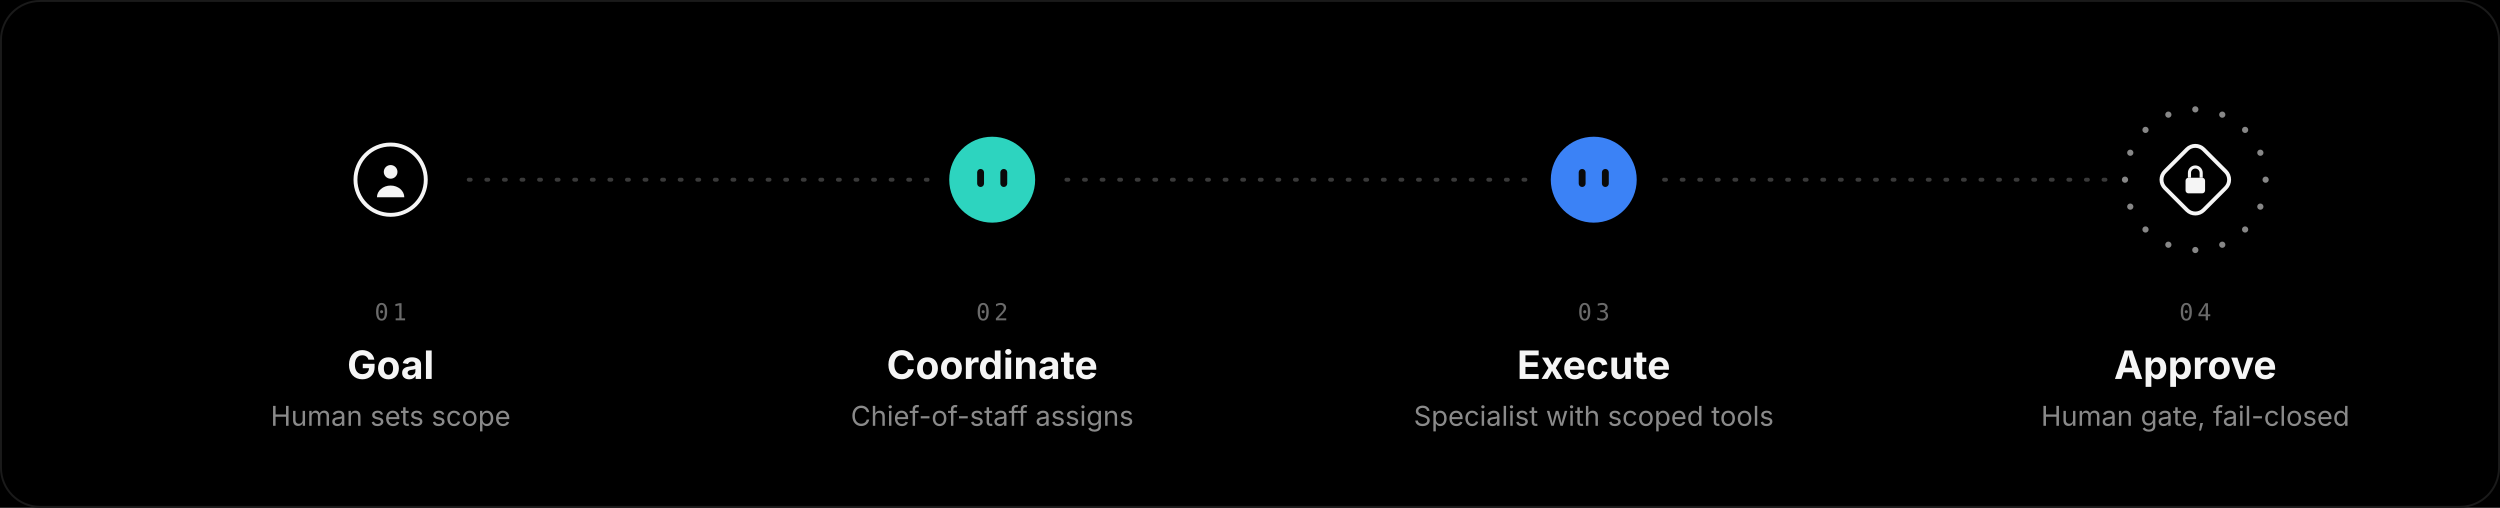
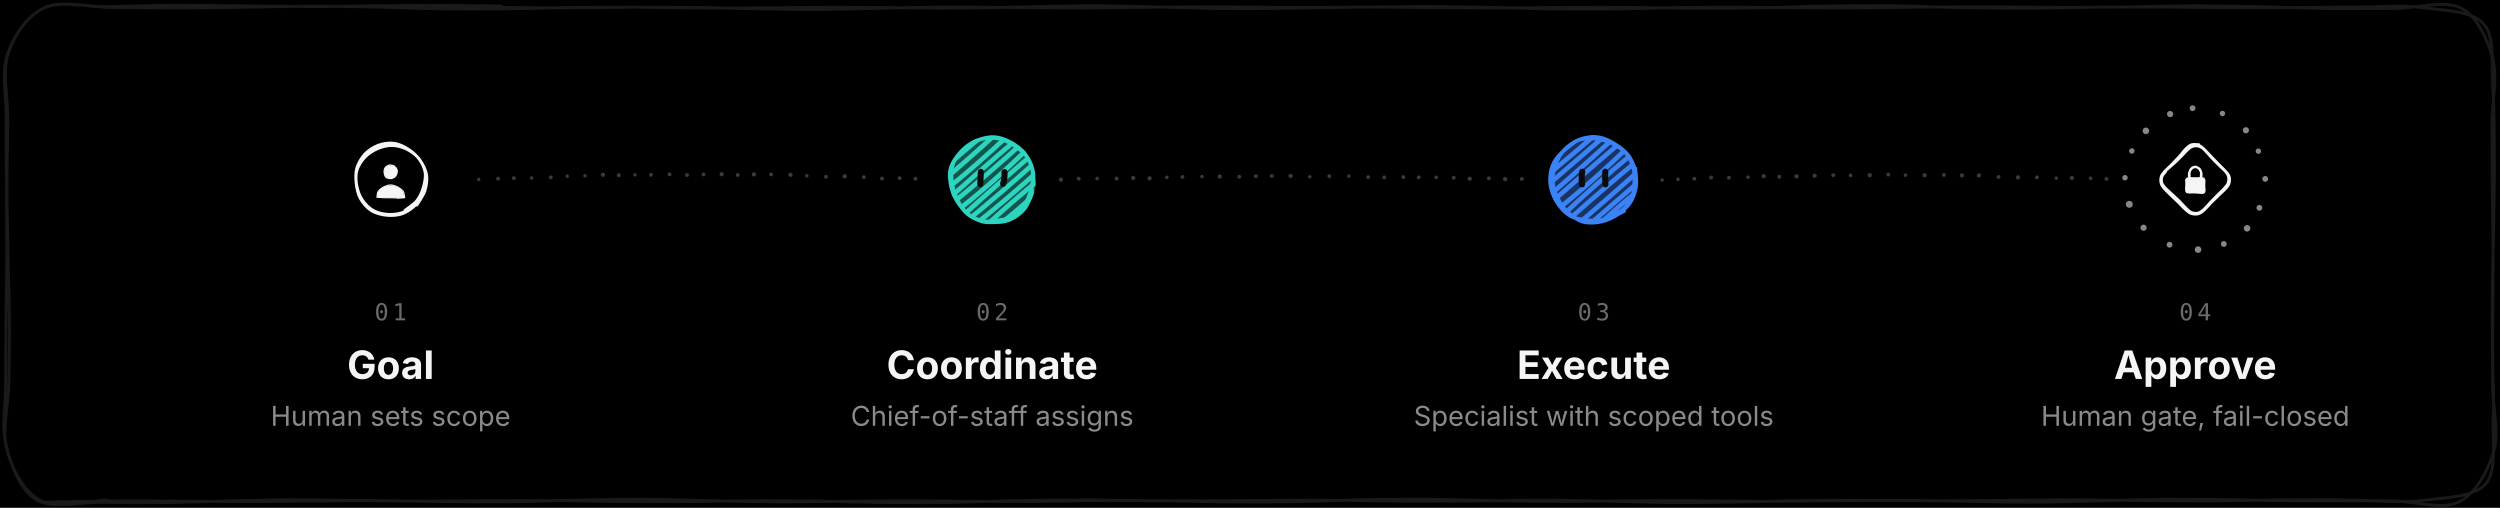
<svg xmlns="http://www.w3.org/2000/svg" viewBox="0 0 1280 260" width="1280" height="260" role="img" aria-label="Flow: goal, coordinate, execute, approve">
+   <defs>
+     <clipPath id="fld-c1">
+       <path d="M493 107.1C490.6 104.9 488.2 102 487.1 99.1C486 96.1 485.9 92.4 486.3 89.2C486.7 86.1 487.8 82.8 489.4 80.1C491 77.4 493.4 74.7 496 73C498.7 71.3 502.1 70.3 505.3 70C508.5 69.6 512.1 69.8 515.1 70.9C518.2 72 521.2 74.1 523.4 76.5C525.5 78.8 527.1 81.9 528.2 84.9C529.4 87.9 530.3 91.3 530.2 94.5C530 97.6 528.9 101.1 527.3 103.8C525.6 106.5 522.9 109 520.2 110.6C517.5 112.3 514.1 113.6 511 113.8C507.8 114.1 504.3 113.2 501.3 112.1C498.3 111 495.3 109.3 493 107.1Z" />
+     </clipPath>
+     <clipPath id="fld-c2">
+       <path d="M834.6 104C832.9 106.7 830.2 109.3 827.5 110.9C824.8 112.6 821.5 113.4 818.3 113.8C815.2 114.3 811.6 114.4 808.6 113.5C805.6 112.5 802.5 110.4 800.3 108.1C798.1 105.8 796.5 102.6 795.5 99.5C794.5 96.4 793.9 92.9 794.3 89.7C794.7 86.6 796.2 83.4 797.9 80.6C799.5 77.9 801.8 75.3 804.4 73.4C807 71.6 810.3 69.9 813.4 69.5C816.6 69.1 820.1 70 823.1 71.2C826.1 72.4 829 74.2 831.3 76.5C833.5 78.8 835.5 81.7 836.5 84.7C837.6 87.8 837.7 91.3 837.4 94.5C837 97.8 836.2 101.3 834.6 104Z" />
+     </clipPath>
+   </defs>
  <rect width="1280" height="260" fill="#000000" />
-   <rect x="0.5" y="0.5" width="1279" height="259" rx="20" fill="none" stroke="#1A1A1A" />
-   <line x1="240" y1="92" x2="1084" y2="92" stroke="#3A3A3A" stroke-width="2" stroke-linecap="round" stroke-dasharray="1 8" />
-   <rect x="170" y="62" width="60" height="60" fill="#000000" />
-   <circle cx="200" cy="92" r="18" fill="none" stroke="#F5F5F5" stroke-width="2" />
-   <circle cx="200" cy="88" r="3.5" fill="#F5F5F5" />
-   <path d="M193 101a7 6 0 0 1 14 0z" fill="#F5F5F5" />
-   <circle cx="508" cy="92" r="32" fill="#000000" />
-   <g>
-     <circle cx="508" cy="92" r="22" fill="#2DD4BF" />
-     <rect x="500.30" y="86.50" width="3.52" height="9.24" rx="1.76" fill="#0A0A0A" />
-     <rect x="512.18" y="86.50" width="3.52" height="9.24" rx="1.76" fill="#0A0A0A" />
+   <path d="M221.1 3.5C226.7 3.6 243.4 3.7 254.6 3.8C265.8 3.9 276.9 4 288.1 4C299.3 4 310.5 3.8 321.6 3.7C332.8 3.7 344 3.7 355.1 3.8C366.3 3.9 377.5 4.4 388.6 4.5C399.8 4.7 411 4.9 422.2 4.8C433.3 4.7 444.5 4.3 455.7 4.1C466.8 3.9 478 3.6 489.2 3.6C500.4 3.6 511.5 3.8 522.7 3.9C533.9 4 545 4.1 556.2 4.1C567.4 4 578.5 3.8 589.7 3.7C600.9 3.6 612.1 3.5 623.2 3.5C634.4 3.5 645.6 3.7 656.7 3.8C667.9 3.8 679.1 3.8 690.2 3.7C701.4 3.7 712.6 3.4 723.8 3.4C734.9 3.3 746.1 3.5 757.3 3.7C768.4 3.8 779.6 4.3 790.8 4.5C801.9 4.6 813.1 4.7 824.3 4.6C835.5 4.5 846.6 4.1 857.8 3.9C869 3.8 880.1 3.6 891.3 3.7C902.5 3.7 913.6 4 924.8 4C936 4.1 947.2 4.1 958.3 4C969.5 3.9 980.7 3.6 991.8 3.6C1003 3.5 1014.2 3.5 1025.3 3.5C1036.5 3.6 1047.7 3.8 1058.9 3.8C1070 3.8 1081.2 3.6 1092.4 3.5C1103.5 3.3 1114.7 3 1125.9 3C1137 3.1 1148.2 3.3 1159.4 3.5C1170.6 3.8 1181.7 4.2 1192.9 4.4C1204.1 4.5 1215.2 4.3 1226.4 4.3C1237.6 4.2 1251.6 -0.2 1260 4.1C1268.3 8.4 1273.6 20.1 1276.3 30C1278.9 39.9 1275.9 52.4 1275.9 63.5C1275.9 74.7 1276 85.9 1276.1 97C1276.2 108.2 1276.4 119.4 1276.5 130.5C1276.5 141.7 1276.4 152.9 1276.3 164.1C1276.3 175.2 1276.2 186.4 1276.2 197.6C1276.3 208.7 1279.7 221.2 1276.8 231.1C1273.9 241 1267.6 252.7 1259 257C1250.4 261.2 1236.5 256.7 1225.3 256.5C1214.1 256.4 1203 255.9 1191.8 255.9C1180.6 255.8 1169.5 256 1158.3 256.1C1147.1 256.2 1136 256.5 1124.8 256.5C1113.6 256.5 1102.4 256.3 1091.3 256.2C1080.1 256.1 1068.9 255.9 1057.8 255.9C1046.6 255.9 1035.4 256.2 1024.3 256.2C1013.1 256.3 1001.9 256.5 990.7 256.4C979.6 256.4 968.4 256.2 957.2 256.2C946.1 256.1 934.9 256.1 923.7 256.3C912.6 256.4 901.4 256.9 890.2 257C879 257.2 867.9 257.4 856.7 257.3C845.5 257.2 834.4 256.8 823.2 256.6C812 256.4 800.9 256.1 789.7 256.1C778.5 256.1 767.3 256.4 756.2 256.5C745 256.5 733.8 256.7 722.7 256.6C711.5 256.6 700.3 256.3 689.1 256.2C678 256.1 666.8 256.1 655.6 256.1C644.5 256.1 633.3 256.4 622.1 256.4C611 256.5 599.8 256.4 588.6 256.4C577.4 256.3 566.3 256 555.1 256C543.9 256 532.8 256.1 521.6 256.3C510.4 256.5 499.3 257 488.1 257.2C476.9 257.4 465.7 257.4 454.6 257.3C443.4 257.2 432.2 256.8 421.1 256.6C409.9 256.5 398.7 256.4 387.6 256.4C376.4 256.4 365.2 256.7 354 256.8C342.9 256.9 331.7 256.8 320.5 256.8C309.4 256.7 298.2 256.4 287 256.3C275.9 256.3 264.7 256.3 253.5 256.3C242.3 256.4 231.2 256.6 220 256.6C208.8 256.6 197.7 256.4 186.5 256.3C175.3 256.2 164.2 255.9 153 255.9C141.8 255.9 130.6 256.2 119.5 256.4C108.3 256.7 97.1 257.1 86 257.3C74.8 257.4 63.6 257.4 52.5 257.2C41.3 257 27 260.7 18.8 256C10.6 251.2 5.9 239 3.3 228.8C0.6 218.7 3 206.5 2.9 195.3C2.9 184.2 3 173 3.1 161.8C3.2 150.7 3.5 139.5 3.5 128.3C3.5 117.1 3.4 106 3.3 94.8C3.3 83.6 3.1 72.5 3.2 61.3C3.3 50.1 0.6 37.3 3.8 27.8C7 18.3 13.7 8.2 22.3 4.2C31 0.1 44.7 3.7 55.8 3.4C67 3.2 78.2 2.8 89.3 2.7C100.5 2.7 111.7 2.9 122.8 3C134 3.1 145.2 3.3 156.4 3.3C167.5 3.4 178.7 3.1 189.9 3C201 2.9 212.2 2.8 223.4 2.8C234.5 2.8 251.3 3 256.9 3.1M54.7 256C49 256.1 29.3 260.6 20.8 256.3C12.3 252 6.3 240.4 3.6 230.4C0.8 220.5 4.3 207.9 4.5 196.6C4.7 185.3 4.9 174 4.8 162.8C4.7 151.5 4.2 140.2 4.1 128.9C3.9 117.7 3.6 106.4 3.6 95.1C3.6 83.8 3.9 72.6 4 61.3C4.1 50 1 37 4.2 27.4C7.3 17.9 14.2 7.8 23 3.8C31.7 -0.1 45.5 3.8 56.8 3.8C68.1 3.9 79.4 4.1 90.6 4.1C101.9 4.1 113.2 3.9 124.5 3.7C135.7 3.6 147 3.2 158.3 3.2C169.6 3.1 180.9 3.4 192.1 3.6C203.4 3.8 214.7 4.4 226 4.5C237.2 4.7 248.5 4.6 259.8 4.5C271.1 4.4 282.3 3.9 293.6 3.8C304.9 3.7 316.2 3.7 327.5 3.7C338.7 3.8 350 4.1 361.3 4.1C372.6 4.2 383.8 4.1 395.1 4C406.4 3.9 417.7 3.7 428.9 3.7C440.2 3.7 451.5 3.9 462.8 4C474.1 4.1 485.3 4.2 496.6 4.1C507.9 4 519.2 3.6 530.4 3.4C541.7 3.2 553 2.9 564.3 3C575.6 3.1 586.8 3.5 598.1 3.7C609.4 4 620.7 4.4 631.9 4.4C643.2 4.5 654.5 4.2 665.8 4.1C677 4 688.3 3.7 699.6 3.6C710.9 3.6 722.2 3.8 733.4 3.9C744.7 3.9 756 4.1 767.3 4.1C778.5 4.1 789.8 3.8 801.1 3.8C812.4 3.7 823.6 3.7 834.9 3.8C846.2 3.9 857.5 4.2 868.8 4.2C880 4.2 891.3 4.2 902.6 4C913.9 3.8 925.1 3.2 936.4 3.1C947.7 2.9 959 2.9 970.3 3C981.5 3.1 992.8 3.7 1004.1 3.9C1015.4 4.1 1026.6 4.2 1037.9 4.2C1049.2 4.2 1060.5 3.8 1071.7 3.7C1083 3.6 1094.3 3.5 1105.6 3.6C1116.9 3.6 1128.1 3.9 1139.4 3.9C1150.7 4 1162 3.9 1173.2 3.9C1184.5 3.8 1195.8 3.6 1207.1 3.6C1218.3 3.6 1230.1 2.5 1240.9 4C1251.7 5.4 1265.9 5.5 1271.8 12.4C1277.7 19.2 1275.4 34 1276.3 45.2C1277.1 56.3 1277 67.7 1277.1 79C1277.2 90.3 1277 101.5 1276.8 112.8C1276.7 124.1 1276.2 135.4 1276.1 146.6C1276 157.9 1276 169.2 1276.1 180.5C1276.2 191.8 1277.1 203.1 1276.5 214.3C1276 225.5 1278.6 240.7 1272.8 247.6C1266.9 254.6 1252.3 254.7 1241.4 256.1C1230.6 257.6 1218.9 256.3 1207.6 256.4C1196.3 256.4 1185.1 256.5 1173.8 256.4C1162.5 256.4 1151.2 256 1140 255.8C1128.7 255.7 1117.4 255.5 1106.1 255.7C1094.8 255.8 1083.6 256.3 1072.3 256.5C1061 256.8 1049.7 257.1 1038.5 257.1C1027.2 257.1 1015.9 256.8 1004.6 256.6C993.3 256.5 982.1 256.2 970.8 256.1C959.5 256.1 948.2 256.4 937 256.4C925.7 256.5 914.4 256.7 903.1 256.7C891.9 256.7 880.6 256.4 869.3 256.4C858 256.3 846.7 256.3 835.5 256.4C824.2 256.4 812.9 256.7 801.6 256.7C790.4 256.7 779.1 256.6 767.8 256.4C756.5 256.2 745.3 255.8 734 255.7C722.7 255.6 711.4 255.6 700.1 255.8C688.9 256 677.6 256.6 666.3 256.8C655 257 643.8 257.1 632.5 257C621.2 257 609.9 256.6 598.6 256.4C587.4 256.3 576.1 256.3 564.8 256.3C553.5 256.3 542.3 256.6 531 256.7C519.7 256.8 508.4 256.7 497.2 256.7C485.9 256.6 474.6 256.4 463.3 256.4C452 256.4 440.8 256.6 429.5 256.7C418.2 256.8 406.9 257 395.7 256.9C384.4 256.9 373.1 256.5 361.8 256.3C350.6 256.1 339.3 255.6 328 255.6C316.7 255.6 305.4 255.9 294.2 256.1C282.9 256.3 271.6 256.8 260.3 256.9C249.1 257 237.8 256.9 226.5 256.8C215.2 256.7 203.9 256.4 192.7 256.3C181.4 256.3 170.1 256.4 158.8 256.5C147.6 256.6 136.3 256.8 125 256.8C113.7 256.8 102.5 256.6 91.2 256.6C79.9 256.5 68.6 256.4 57.3 256.5C46.1 256.6 29.1 257 23.5 257.1" fill="none" stroke="#1A1A1A" stroke-width="1.5" stroke-linecap="round" stroke-linejoin="round" />
+   <g fill="#3A3A3A">
+     <circle cx="245.1" cy="91.9" r=".89" />
+     <circle cx="255" cy="91.5" r="1" />
+     <circle cx="263.1" cy="91.2" r="1" />
+     <circle cx="272.2" cy="91.1" r=".91" />
+     <circle cx="282" cy="90.8" r="1" />
+     <circle cx="290.4" cy="90.2" r=".92" />
+     <circle cx="299.5" cy="90" r=".90" />
+     <circle cx="308.7" cy="89.5" r="1.1" />
+     <circle cx="316.8" cy="89.7" r="1" />
+     <circle cx="325.1" cy="89.5" r=".88" />
+     <circle cx="333.3" cy="89.5" r="1" />
+     <circle cx="342.8" cy="89.3" r="1" />
+     <circle cx="351.8" cy="89.6" r="1" />
+     <circle cx="360.2" cy="89.3" r="1" />
+     <circle cx="369.5" cy="89.2" r="1.1" />
+     <circle cx="377.7" cy="89.6" r="1" />
+     <circle cx="386" cy="89.3" r="1.1" />
+     <circle cx="394.8" cy="89.3" r="1" />
+     <circle cx="404.7" cy="89.5" r="1.1" />
+     <circle cx="413.1" cy="90" r=".93" />
+     <circle cx="422.9" cy="90.5" r="1" />
+     <circle cx="432.5" cy="90.3" r="1.1" />
+     <circle cx="442.3" cy="90.7" r="1" />
+     <circle cx="451.6" cy="91.4" r="1" />
+     <circle cx="460.6" cy="91.2" r="1" />
+     <circle cx="468.7" cy="91.5" r="1" />
+     <circle cx="543.2" cy="92" r="1.1" />
+     <circle cx="552.3" cy="91.5" r="1" />
+     <circle cx="561.7" cy="91.4" r=".94" />
+     <circle cx="571.7" cy="91.4" r="1" />
+     <circle cx="580.2" cy="91.1" r="1.1" />
+     <circle cx="588.6" cy="91.3" r="1.1" />
+     <circle cx="597.4" cy="90.8" r=".93" />
+     <circle cx="605.4" cy="90.6" r="1" />
+     <circle cx="615.4" cy="90.4" r=".90" />
+     <circle cx="624.5" cy="90.4" r="1.1" />
+     <circle cx="634.5" cy="90.5" r="1" />
+     <circle cx="643" cy="90.2" r="1" />
+     <circle cx="651.2" cy="90.1" r="1" />
+     <circle cx="660.8" cy="90.1" r="1.1" />
+     <circle cx="670.6" cy="90.5" r=".90" />
+     <circle cx="680.6" cy="90.2" r="1" />
+     <circle cx="690.6" cy="90.2" r=".91" />
+     <circle cx="700.5" cy="90.7" r="1" />
+     <circle cx="708.7" cy="90.8" r="1" />
+     <circle cx="718.5" cy="90.7" r="1" />
+     <circle cx="726.4" cy="90.8" r="1" />
+     <circle cx="735.3" cy="90.8" r=".93" />
+     <circle cx="744.3" cy="91" r="1" />
+     <circle cx="752.5" cy="91.5" r="1.1" />
+     <circle cx="762.3" cy="91.3" r="1" />
+     <circle cx="770.6" cy="91.7" r="1.1" />
+     <circle cx="779.2" cy="91.6" r="1" />
+     <circle cx="851" cy="92.2" r=".89" />
+     <circle cx="859.1" cy="91.8" r=".93" />
+     <circle cx="867.5" cy="91.5" r="1" />
+     <circle cx="876.1" cy="90.9" r="1" />
+     <circle cx="885.2" cy="91" r="1" />
+     <circle cx="895" cy="90.7" r=".92" />
+     <circle cx="903" cy="90.2" r="1.1" />
+     <circle cx="911" cy="90.5" r="1" />
+     <circle cx="919.8" cy="90.3" r="1.1" />
+     <circle cx="929.1" cy="90" r="1.1" />
+     <circle cx="938.6" cy="89.7" r="1" />
+     <circle cx="947.5" cy="89.8" r=".92" />
+     <circle cx="957.3" cy="89.7" r="1.1" />
+     <circle cx="966.8" cy="89.4" r="1" />
+     <circle cx="975.6" cy="89.7" r=".90" />
+     <circle cx="985.4" cy="89.7" r="1.1" />
+     <circle cx="995.3" cy="89.6" r="1" />
+     <circle cx="1004.5" cy="89.8" r="1.1" />
+     <circle cx="1013.2" cy="89.8" r="1.1" />
+     <circle cx="1023.2" cy="90.6" r="1" />
+     <circle cx="1033.2" cy="90.8" r="1.1" />
+     <circle cx="1042.9" cy="90.8" r="1" />
+     <circle cx="1052.8" cy="91.2" r=".90" />
+     <circle cx="1060.8" cy="91.1" r="1.1" />
+     <circle cx="1070.4" cy="91.3" r=".94" />
+     <circle cx="1078.5" cy="91.6" r="1" />
  </g>
-   <circle cx="816" cy="92" r="32" fill="#000000" />
-   <g>
-     <circle cx="816" cy="92" r="22" fill="#3B82F6" />
-     <rect x="808.30" y="86.50" width="3.52" height="9.24" rx="1.76" fill="#0A0A0A" />
-     <rect x="820.18" y="86.50" width="3.52" height="9.24" rx="1.76" fill="#0A0A0A" />
+   <path d="M213.4 103.7C212.3 104.5 209.4 107.5 207 108.5C204.6 109.5 201.7 109.9 199.1 109.8C196.5 109.7 193.6 109.1 191.4 107.9C189.1 106.7 187 104.6 185.6 102.5C184.1 100.4 183.2 97.8 182.7 95.3C182.2 92.7 182 89.8 182.7 87.4C183.3 85 185 82.5 186.7 80.6C188.4 78.8 190.8 77.2 193.1 76.2C195.5 75.2 198.2 74.4 200.7 74.5C203.3 74.5 206 75.3 208.3 76.4C210.6 77.6 212.9 79.2 214.5 81.2C216 83.2 217.3 85.9 217.7 88.4C218 90.9 217.4 93.7 216.7 96.1C216 98.5 214.9 100.9 213.3 102.9C211.7 104.8 208.3 106.9 207.4 107.7M216.7 98.4C216 99.5 214.3 103.3 212.5 105.2C210.7 107 208.2 108.6 205.8 109.5C203.3 110.3 200.4 110.5 197.8 110.2C195.2 109.9 192.3 109.2 190.1 107.8C187.9 106.4 185.9 104.1 184.6 101.8C183.3 99.5 182.7 96.7 182.4 94.1C182.1 91.4 182 88.5 182.7 86C183.5 83.5 185 80.9 186.8 78.9C188.6 77 191.1 75.4 193.6 74.4C196.1 73.5 199.1 73 201.7 73.4C204.3 73.7 207 75 209.2 76.5C211.5 77.9 213.5 79.9 215 82C216.6 84.2 218 87 218.4 89.6C218.8 92.2 218.3 95.3 217.5 97.8C216.6 100.4 214.1 103.8 213.4 105" fill="none" stroke="#F5F5F5" stroke-width="1.5" stroke-linecap="round" stroke-linejoin="round" />
+   <path d="M202 90.8C201.4 91.2 200.4 91.5 199.7 91.4C199 91.3 198 91 197.5 90.5C197 89.9 196.7 89 196.6 88.3C196.6 87.5 196.8 86.6 197.2 86C197.6 85.4 198.5 84.9 199.2 84.7C199.9 84.6 200.8 84.6 201.5 84.9C202.2 85.2 203 85.9 203.3 86.5C203.5 87.2 203.4 88.2 203.2 88.9C203 89.6 202.5 90.4 202 90.8Z" fill="#F5F5F5" />
+   <path d="M200.3 91.5C199.9 91.4 198.3 91.4 197.7 90.9C197.1 90.4 196.8 89.3 196.7 88.5C196.6 87.6 196.7 86.6 197.1 86C197.5 85.3 198.5 84.7 199.3 84.5C200 84.4 201.1 84.6 201.8 85C202.5 85.5 203.1 86.3 203.3 87C203.5 87.8 203.3 88.8 203 89.5C202.6 90.2 201.9 90.9 201.1 91.2C200.4 91.4 199.1 91.1 198.6 91.1" fill="none" stroke="#F5F5F5" stroke-width="0.6" stroke-linecap="round" stroke-linejoin="round" />
+   <path d="M193.1 100.9C193.2 100.1 193.2 99.1 193.5 98.3C193.9 97.6 194.5 97 195.2 96.5C195.8 96 196.6 95.7 197.4 95.4C198.2 95.1 199.1 94.9 200 94.9C200.9 94.9 201.8 95.1 202.6 95.4C203.4 95.7 204.2 96 204.8 96.5C205.4 97 206 97.6 206.4 98.4C206.7 99.1 206.8 100.1 207 101C205.8 101.1 205.3 101.3 203.5 101.3C201.7 101.3 198.2 101.2 196.5 101.1C194.8 101.1 194.2 101 193.1 100.9Z" fill="#F5F5F5" />
+   <path d="M207 101C205.9 101.1 205.3 101.3 203.5 101.3C201.7 101.3 198.2 101.2 196.5 101.2C194.8 101.1 194.2 101 193 101C193.2 100.1 193.1 99 193.5 98.3C193.8 97.6 194.5 97 195.2 96.5C195.8 96 196.6 95.6 197.4 95.3C198.2 95 199.1 94.7 200 94.7C200.9 94.7 201.8 95 202.6 95.3C203.4 95.6 204.1 96 204.8 96.5C205.5 97 206.2 97.5 206.6 98.3C207 99 207 100.2 207.2 101.2C205.9 101.3 204.1 101.4 203.5 101.5" fill="none" stroke="#F5F5F5" stroke-width="0.6" stroke-linecap="round" stroke-linejoin="round" />
+   <path d="M493 107.1C490.6 104.9 488.2 102 487.1 99.1C486 96.1 485.9 92.4 486.3 89.2C486.7 86.1 487.8 82.8 489.4 80.1C491 77.4 493.4 74.7 496 73C498.7 71.3 502.1 70.3 505.3 70C508.5 69.6 512.1 69.8 515.1 70.9C518.2 72 521.2 74.1 523.4 76.5C525.5 78.8 527.1 81.9 528.2 84.9C529.4 87.9 530.3 91.3 530.2 94.5C530 97.6 528.9 101.1 527.3 103.8C525.6 106.5 522.9 109 520.2 110.6C517.5 112.3 514.1 113.6 511 113.8C507.8 114.1 504.3 113.2 501.3 112.1C498.3 111 495.3 109.3 493 107.1Z" fill="#000000" />
+   <path d="M493 107.1C490.6 104.9 488.2 102 487.1 99.1C486 96.1 485.9 92.4 486.3 89.2C486.7 86.1 487.8 82.8 489.4 80.1C491 77.4 493.4 74.7 496 73C498.7 71.3 502.1 70.3 505.3 70C508.5 69.6 512.1 69.8 515.1 70.9C518.2 72 521.2 74.1 523.4 76.5C525.5 78.8 527.1 81.9 528.2 84.9C529.4 87.9 530.3 91.3 530.2 94.5C530 97.6 528.9 101.1 527.3 103.8C525.6 106.5 522.9 109 520.2 110.6C517.5 112.3 514.1 113.6 511 113.8C507.8 114.1 504.3 113.2 501.3 112.1C498.3 111 495.3 109.3 493 107.1Z" fill="#2DD4BF" fill-opacity=".4" />
+   <path d="M484 85.6Q494 77.2 504.5 68.2M482.6 92.7Q496.6 80.8 510.9 67.7M483.5 97.8Q500.5 84.2 516.9 68.6M485.2 102.2Q502.7 86.5 521.5 70.5M486.9 104.7Q505.6 89.4 523.9 72.9M487.9 109.6Q507.7 94.3 526.7 75.6M491 112.2Q510.3 94.7 529 78.7M493.8 114.1Q512.8 98.7 532 81.3M498.8 115.3Q515.7 101.9 532.7 86.5M503.2 117.1Q517.6 103.6 532.5 91.6M509.6 116.7Q521.2 107.5 531.7 97.9" fill="none" stroke="#2DD4BF" stroke-width="2.4" stroke-linecap="round" clip-path="url(#fld-c1)" />
+   <path d="M512.7 113.6C511.1 113.6 506.2 114.2 503.3 113.5C500.3 112.7 497.2 111.2 494.9 109.2C492.7 107.2 491.1 104.3 489.9 101.6C488.6 98.8 487.6 95.9 487.3 92.9C487 89.9 487 86.4 488.1 83.5C489.2 80.7 491.5 77.9 493.8 75.9C496.1 73.9 499.1 72.2 502 71.3C504.9 70.5 508.3 70.4 511.2 70.9C514.1 71.5 517 73 519.4 74.6C521.9 76.2 524.5 78.2 526.1 80.7C527.7 83.1 528.9 86.4 529.1 89.3C529.4 92.3 528.6 95.5 527.7 98.3C526.7 101.1 525.4 104.1 523.5 106.4C521.5 108.6 518.8 110.7 516.1 111.8C513.3 112.9 508.5 112.9 507 113.1M528.5 97.6C527.9 99.1 526.7 104.2 524.7 106.7C522.8 109.1 519.7 111.4 516.7 112.6C513.8 113.8 510.1 113.9 507 113.6C503.8 113.4 500.4 112.6 497.8 111.1C495.1 109.5 492.8 107 491 104.5C489.3 102 487.9 99 487.1 96C486.4 92.9 485.9 89.3 486.7 86.3C487.5 83.3 489.6 80.3 491.7 78C493.9 75.6 496.6 73.6 499.5 72.3C502.3 71 505.7 70.1 508.8 70.2C511.9 70.3 515.1 71.6 517.8 73.1C520.5 74.6 523.2 76.6 525 79C526.8 81.5 528.2 84.7 528.7 87.6C529.2 90.6 528.6 93.9 528 96.9C527.3 99.9 525.1 104.2 524.5 105.7" fill="none" stroke="#2DD4BF" stroke-width="1.9" stroke-linecap="round" stroke-linejoin="round" />
+   <path d="M502.2 88Q502.1 91.1 501.9 94.3M514.3 88.1Q514.5 91.2 513.6 94.1" fill="none" stroke="#0A0A0A" stroke-width="3.1" stroke-linecap="round" />
+   <path d="M834.6 104C832.9 106.7 830.2 109.3 827.5 110.9C824.8 112.6 821.5 113.4 818.3 113.8C815.2 114.3 811.6 114.4 808.6 113.5C805.6 112.5 802.5 110.4 800.3 108.1C798.1 105.8 796.5 102.6 795.5 99.5C794.5 96.4 793.9 92.9 794.3 89.7C794.7 86.6 796.2 83.4 797.9 80.6C799.5 77.9 801.8 75.3 804.4 73.4C807 71.6 810.3 69.9 813.4 69.5C816.6 69.1 820.1 70 823.1 71.2C826.1 72.4 829 74.2 831.3 76.5C833.5 78.8 835.5 81.7 836.5 84.7C837.6 87.8 837.7 91.3 837.4 94.5C837 97.8 836.2 101.3 834.6 104Z" fill="#000000" />
+   <path d="M834.6 104C832.9 106.7 830.2 109.3 827.5 110.9C824.8 112.6 821.5 113.4 818.3 113.8C815.2 114.3 811.6 114.4 808.6 113.5C805.6 112.5 802.5 110.4 800.3 108.1C798.1 105.8 796.5 102.6 795.5 99.5C794.5 96.4 793.9 92.9 794.3 89.7C794.7 86.6 796.2 83.4 797.9 80.6C799.5 77.9 801.8 75.3 804.4 73.4C807 71.6 810.3 69.9 813.4 69.5C816.6 69.1 820.1 70 823.1 71.2C826.1 72.4 829 74.2 831.3 76.5C833.5 78.8 835.5 81.7 836.5 84.7C837.6 87.8 837.7 91.3 837.4 94.5C837 97.8 836.2 101.3 834.6 104Z" fill="#3B82F6" fill-opacity=".4" />
+   <path d="M792.5 84.3Q800.3 76.3 810.8 69.1M790.4 91.3Q805 79.2 819.3 66.9M790.1 96.8Q806.4 82.8 823 68.4M792.2 101Q809.9 85.7 827.7 69.4M793.9 103.9Q812.3 87.8 830.7 72.1M796.6 107.9Q816.1 92.4 834.4 74.5M798.4 111.9Q816.8 94.3 836.3 78.3M802.9 112.7Q821.4 96.2 839.5 81.3M807.1 115.4Q824.5 100.5 840.5 86.2M812.5 116.1Q826.4 103.9 841.4 91.1M817.3 116.3Q828.2 105.9 839.8 96.8" fill="none" stroke="#3B82F6" stroke-width="2.4" stroke-linecap="round" clip-path="url(#fld-c2)" />
+   <path d="M831.5 108.1C830 108.8 825.6 111.4 822.6 112.1C819.5 112.9 816.2 113.1 813.1 112.8C809.9 112.5 806.3 111.9 803.6 110.3C800.9 108.6 798.5 105.8 796.8 103C795.2 100.3 794 96.9 793.7 93.7C793.4 90.6 793.9 87 795.2 84.1C796.4 81.3 798.8 78.8 801.1 76.7C803.4 74.6 806 72.5 808.8 71.4C811.7 70.4 815.3 69.8 818.4 70.3C821.4 70.7 824.6 72.3 827.2 74C829.9 75.7 832.6 77.8 834.3 80.4C836 83 837.2 86.4 837.5 89.4C837.8 92.5 837.2 95.9 836.2 98.8C835.2 101.7 833.6 104.9 831.4 106.9C829.2 109 824.4 110.4 823 111.1M837.3 86.2C837.3 87.7 838.1 92.2 837.7 95.1C837.3 98 836.3 101.2 834.7 103.6C833.1 106.1 830.6 108.2 828.1 109.9C825.6 111.5 822.7 112.9 819.7 113.5C816.7 114.1 813.2 114.3 810.3 113.5C807.5 112.6 804.7 110.6 802.6 108.5C800.4 106.5 798.7 104 797.5 101.4C796.2 98.8 795.2 95.9 795 93C794.9 90.2 795.4 87.1 796.4 84.4C797.4 81.7 798.9 78.9 800.9 76.7C803 74.6 805.8 72.5 808.5 71.6C811.3 70.7 814.7 70.8 817.6 71.1C820.5 71.5 823.5 72.4 826 73.7C828.6 75 831.2 76.8 833 79.1C834.7 81.3 835.9 84.3 836.5 87C837.1 89.8 836.7 94.2 836.7 95.6" fill="none" stroke="#3B82F6" stroke-width="1.9" stroke-linecap="round" stroke-linejoin="round" />
+   <path d="M810.1 87.9Q809.6 91.1 810 94.4M821.9 87.9Q821.7 91.1 822 94.4" fill="none" stroke="#0A0A0A" stroke-width="3.1" stroke-linecap="round" />
+   <g fill="#F5F5F5" fill-opacity=".55">
+     <circle cx="1159.8" cy="91.6" r="1.5" />
+     <circle cx="1156.8" cy="106.4" r="1.5" />
+     <circle cx="1150.5" cy="116.9" r="1.7" />
+     <circle cx="1138.6" cy="124.9" r="1.5" />
+     <circle cx="1125.4" cy="127.8" r="1.7" />
+     <circle cx="1110.8" cy="125.3" r="1.5" />
+     <circle cx="1097.5" cy="116.6" r="1.6" />
+     <circle cx="1090.2" cy="104.6" r="1.8" />
+     <circle cx="1088" cy="91" r="1.4" />
+     <circle cx="1091.5" cy="77.3" r="1.4" />
+     <circle cx="1098.7" cy="67" r="1.7" />
+     <circle cx="1111.1" cy="58.4" r="1.6" />
+     <circle cx="1122.6" cy="55.4" r="1.5" />
+     <circle cx="1137.9" cy="58.1" r="1.4" />
+     <circle cx="1149.9" cy="66.7" r="1.6" />
+     <circle cx="1156.3" cy="77.4" r="1.4" />
  </g>
-   <circle cx="1160.0" cy="92.0" r="1.6" fill="#F5F5F5" opacity=".55" />
-   <circle cx="1157.3" cy="105.8" r="1.6" fill="#F5F5F5" opacity=".55" />
-   <circle cx="1149.5" cy="117.5" r="1.6" fill="#F5F5F5" opacity=".55" />
-   <circle cx="1137.8" cy="125.3" r="1.6" fill="#F5F5F5" opacity=".55" />
-   <circle cx="1124.0" cy="128.0" r="1.6" fill="#F5F5F5" opacity=".55" />
-   <circle cx="1110.2" cy="125.3" r="1.6" fill="#F5F5F5" opacity=".55" />
-   <circle cx="1098.5" cy="117.5" r="1.6" fill="#F5F5F5" opacity=".55" />
-   <circle cx="1090.7" cy="105.8" r="1.6" fill="#F5F5F5" opacity=".55" />
-   <circle cx="1088.0" cy="92.0" r="1.6" fill="#F5F5F5" opacity=".55" />
-   <circle cx="1090.7" cy="78.2" r="1.6" fill="#F5F5F5" opacity=".55" />
-   <circle cx="1098.5" cy="66.5" r="1.6" fill="#F5F5F5" opacity=".55" />
-   <circle cx="1110.2" cy="58.7" r="1.6" fill="#F5F5F5" opacity=".55" />
-   <circle cx="1124.0" cy="56.0" r="1.6" fill="#F5F5F5" opacity=".55" />
-   <circle cx="1137.8" cy="58.7" r="1.6" fill="#F5F5F5" opacity=".55" />
-   <circle cx="1149.5" cy="66.5" r="1.6" fill="#F5F5F5" opacity=".55" />
-   <circle cx="1157.3" cy="78.2" r="1.6" fill="#F5F5F5" opacity=".55" />
-   <rect x="1097" y="65" width="54" height="54" fill="#000000" rx="0" opacity="0" />
-   <rect x="1110" y="78" width="28" height="28" rx="6" transform="rotate(45 1124 92)" fill="#000000" stroke="#F5F5F5" stroke-width="2" />
-   <rect x="1119" y="91" width="10" height="8" rx="1.5" fill="#F5F5F5" />
-   <path d="M1121 91v-2.5a3 3 0 0 1 6 0v2.5" fill="none" stroke="#F5F5F5" stroke-width="1.6" />
+   <path d="M1128.2 76.5C1129.3 77.4 1130.7 79.1 1131.9 80.3C1133.1 81.6 1134.4 82.9 1135.7 84.1C1136.9 85.4 1138.6 86.8 1139.5 87.8C1140.4 88.9 1140.8 89.5 1141.1 90.4C1141.4 91.4 1141.5 92.6 1141.2 93.6C1141 94.6 1140.5 95.2 1139.6 96.3C1138.7 97.4 1137.1 98.8 1135.8 100C1134.5 101.3 1133.2 102.5 1132 103.7C1130.7 105 1129.3 106.6 1128.2 107.5C1127.1 108.4 1126.5 108.9 1125.6 109.2C1124.6 109.4 1123.4 109.5 1122.4 109.2C1121.4 109 1120.7 108.6 1119.7 107.7C1118.6 106.8 1117.2 105.1 1116 103.8C1114.7 102.5 1113.5 101.2 1112.3 99.9C1111.1 98.7 1109.5 97.2 1108.6 96.1C1107.7 95 1107.3 94.4 1107.1 93.5C1106.8 92.6 1106.7 91.4 1107 90.5C1107.2 89.5 1107.6 88.8 1108.4 87.7C1109.3 86.6 1110.9 85.2 1112.1 83.9C1113.4 82.6 1114.6 81.4 1115.9 80.1C1117.1 78.9 1118.6 77.2 1119.7 76.3C1120.8 75.4 1121.4 75 1122.4 74.8C1123.4 74.5 1124.6 74.6 1125.6 74.8C1126.5 75.1 1127.2 75.6 1128.2 76.5Z" fill="#000000" />
+   <path d="M1106.6 93.6C1106.6 93.1 1106.3 91.4 1106.6 90.4C1106.9 89.4 1107.5 88.8 1108.5 87.8C1109.4 86.7 1111.1 85.4 1112.4 84.2C1113.8 83 1115 81.8 1116.3 80.5C1117.6 79.3 1118.9 77.6 1120 76.7C1121 75.8 1121.5 75.3 1122.5 75C1123.4 74.6 1124.6 74.5 1125.6 74.8C1126.6 75 1127.3 75.4 1128.3 76.3C1129.4 77.2 1130.8 78.9 1132.1 80.2C1133.3 81.4 1134.5 82.7 1135.8 84C1137 85.3 1138.6 86.7 1139.5 87.8C1140.4 88.9 1140.8 89.5 1141 90.5C1141.2 91.4 1141.2 92.6 1140.9 93.5C1140.6 94.4 1140.2 95 1139.3 96C1138.4 97.1 1136.8 98.5 1135.5 99.8C1134.3 101 1133.1 102.3 1131.8 103.6C1130.6 104.9 1129.2 106.6 1128.2 107.5C1127.1 108.4 1126.5 108.8 1125.5 109.1C1124.6 109.3 1123.4 109.3 1122.5 109C1121.5 108.7 1121 108.3 1119.9 107.3C1118.9 106.4 1117.5 104.8 1116.3 103.5C1115 102.2 1113.7 101 1112.4 99.8C1111.1 98.6 1109.5 97.2 1108.5 96.2C1107.6 95.1 1107.1 94.5 1106.8 93.6C1106.5 92.6 1106.6 91.4 1106.9 90.4C1107.2 89.5 1108.4 88.3 1108.7 87.9M1122.3 74.5C1122.9 74.5 1124.7 74.2 1125.7 74.5C1126.7 74.8 1127.3 75.3 1128.4 76.3C1129.4 77.3 1130.7 79 1132 80.3C1133.2 81.6 1134.4 82.9 1135.7 84.1C1136.9 85.4 1138.6 86.7 1139.5 87.8C1140.5 88.8 1140.9 89.4 1141.3 90.4C1141.6 91.4 1141.6 92.6 1141.3 93.6C1141.1 94.6 1140.6 95.3 1139.7 96.3C1138.8 97.4 1137.1 98.8 1135.8 100.1C1134.6 101.3 1133.3 102.5 1132 103.8C1130.8 105.1 1129.4 106.7 1128.3 107.7C1127.3 108.6 1126.6 109.1 1125.6 109.4C1124.6 109.7 1123.4 109.7 1122.4 109.4C1121.3 109.2 1120.7 108.7 1119.6 107.8C1118.5 106.9 1117 105.3 1115.8 104C1114.5 102.8 1113.2 101.5 1111.9 100.3C1110.7 99 1109 97.6 1108.1 96.5C1107.2 95.4 1106.7 94.7 1106.5 93.7C1106.2 92.6 1106.3 91.4 1106.6 90.4C1107 89.4 1107.5 88.8 1108.4 87.7C1109.3 86.7 1111 85.3 1112.2 84C1113.5 82.7 1114.7 81.4 1115.9 80.1C1117.1 78.8 1118.3 77 1119.4 76C1120.5 75 1121.2 74.4 1122.2 74.1C1123.3 73.8 1125.2 74.1 1125.8 74.1" fill="none" stroke="#F5F5F5" stroke-width="1.5" stroke-linecap="round" stroke-linejoin="round" />
+   <path d="M1120.5 91C1121.3 90.9 1122.8 91 1124 91C1125.2 90.9 1126.7 90.8 1127.5 90.9C1128.3 91 1128.3 91.2 1128.6 91.4C1128.8 91.7 1128.8 91.9 1128.9 92.5C1128.9 93.1 1128.9 94.2 1128.9 95C1128.9 95.8 1129.1 96.9 1129.1 97.5C1129 98.1 1128.9 98.4 1128.6 98.6C1128.4 98.9 1128.3 99 1127.5 99C1126.7 99.1 1125.2 98.9 1124 98.9C1122.8 98.9 1121.3 99.1 1120.5 99C1119.7 99 1119.6 98.9 1119.4 98.6C1119.2 98.3 1119.1 98.1 1119 97.5C1119 96.9 1119.1 95.8 1119.1 95C1119.1 94.2 1119 93.1 1119 92.5C1119.1 91.9 1119.2 91.7 1119.4 91.4C1119.7 91.2 1119.7 91.1 1120.5 91Z" fill="#F5F5F5" />
+   <path d="M1119 92.5C1119.1 92.3 1119.2 91.7 1119.5 91.5C1119.7 91.2 1119.7 91.1 1120.5 91C1121.3 91 1122.8 91.1 1124 91.1C1125.2 91.1 1126.7 91 1127.5 91.1C1128.2 91.1 1128.3 91.2 1128.5 91.5C1128.7 91.7 1128.8 91.9 1128.9 92.5C1128.9 93.1 1128.8 94.2 1128.8 95C1128.8 95.8 1128.9 96.9 1128.9 97.5C1128.9 98.1 1128.8 98.3 1128.6 98.6C1128.4 98.8 1128.3 98.9 1127.5 99C1126.7 99 1125.2 98.7 1124 98.7C1122.8 98.6 1121.3 98.6 1120.5 98.6C1119.8 98.5 1119.9 98.6 1119.6 98.4C1119.4 98.2 1119.2 98.1 1119.1 97.5C1119 96.9 1119.1 95.8 1119.2 95C1119.2 94.2 1119.2 93.1 1119.3 92.5C1119.3 92 1119.6 91.8 1119.7 91.7" fill="none" stroke="#F5F5F5" stroke-width="0.6" stroke-linecap="round" stroke-linejoin="round" />
+   <path d="M1121 91.1C1121 90.9 1120.8 90.3 1120.8 89.8C1120.8 89.4 1120.7 89 1120.9 88.6C1121 88.1 1121.2 87.5 1121.5 87.1C1121.8 86.6 1122.2 86.2 1122.6 85.9C1123 85.7 1123.6 85.5 1124 85.5C1124.5 85.5 1125.1 85.7 1125.5 86C1125.9 86.2 1126.3 86.5 1126.5 87C1126.8 87.4 1126.9 88.2 1127 88.6C1127.1 89.1 1126.9 89.3 1126.9 89.7C1126.9 90.1 1126.9 90.9 1126.9 91.1M1121.1 91C1121 90.8 1121 90.2 1121 89.8C1121 89.4 1120.9 89 1121 88.5C1121.1 88.1 1121.2 87.4 1121.5 87C1121.7 86.5 1122.2 86.1 1122.6 85.8C1123 85.6 1123.6 85.4 1124.1 85.4C1124.5 85.4 1124.9 85.6 1125.3 85.9C1125.7 86.2 1126.2 86.6 1126.4 87C1126.7 87.5 1126.9 88 1127 88.5C1127.2 88.9 1127.1 89.2 1127.1 89.7C1127.1 90.1 1127 90.9 1127 91.1" fill="none" stroke="#F5F5F5" stroke-width="1.2" stroke-linecap="round" stroke-linejoin="round" />
  <text x="200" y="164" text-anchor="middle" font-family="ui-monospace,SFMono-Regular,Menlo,monospace" font-size="12" letter-spacing="2" fill="#6B6B6B">01</text>
  <text x="200" y="194" text-anchor="middle" font-family="Inter,-apple-system,'Segoe UI',Helvetica,Arial,sans-serif" font-size="20" font-weight="700" fill="#F5F5F5">Goal</text>
  <text x="200" y="218" text-anchor="middle" font-family="Inter,-apple-system,'Segoe UI',Helvetica,Arial,sans-serif" font-size="14" fill="#8A8A8A">Human sets scope</text>
  <text x="508" y="164" text-anchor="middle" font-family="ui-monospace,SFMono-Regular,Menlo,monospace" font-size="12" letter-spacing="2" fill="#6B6B6B">02</text>
  <text x="508" y="194" text-anchor="middle" font-family="Inter,-apple-system,'Segoe UI',Helvetica,Arial,sans-serif" font-size="20" font-weight="700" fill="#F5F5F5">Coordinate</text>
  <text x="508" y="218" text-anchor="middle" font-family="Inter,-apple-system,'Segoe UI',Helvetica,Arial,sans-serif" font-size="14" fill="#8A8A8A">Chief-of-staff assigns</text>
  <text x="816" y="164" text-anchor="middle" font-family="ui-monospace,SFMono-Regular,Menlo,monospace" font-size="12" letter-spacing="2" fill="#6B6B6B">03</text>
  <text x="816" y="194" text-anchor="middle" font-family="Inter,-apple-system,'Segoe UI',Helvetica,Arial,sans-serif" font-size="20" font-weight="700" fill="#F5F5F5">Execute</text>
  <text x="816" y="218" text-anchor="middle" font-family="Inter,-apple-system,'Segoe UI',Helvetica,Arial,sans-serif" font-size="14" fill="#8A8A8A">Specialist with scoped tools</text>
  <text x="1124" y="164" text-anchor="middle" font-family="ui-monospace,SFMono-Regular,Menlo,monospace" font-size="12" letter-spacing="2" fill="#6B6B6B">04</text>
  <text x="1124" y="194" text-anchor="middle" font-family="Inter,-apple-system,'Segoe UI',Helvetica,Arial,sans-serif" font-size="20" font-weight="700" fill="#F5F5F5">Approve</text>
  <text x="1124" y="218" text-anchor="middle" font-family="Inter,-apple-system,'Segoe UI',Helvetica,Arial,sans-serif" font-size="14" fill="#8A8A8A">Human gate, fail-closed</text>
</svg>
